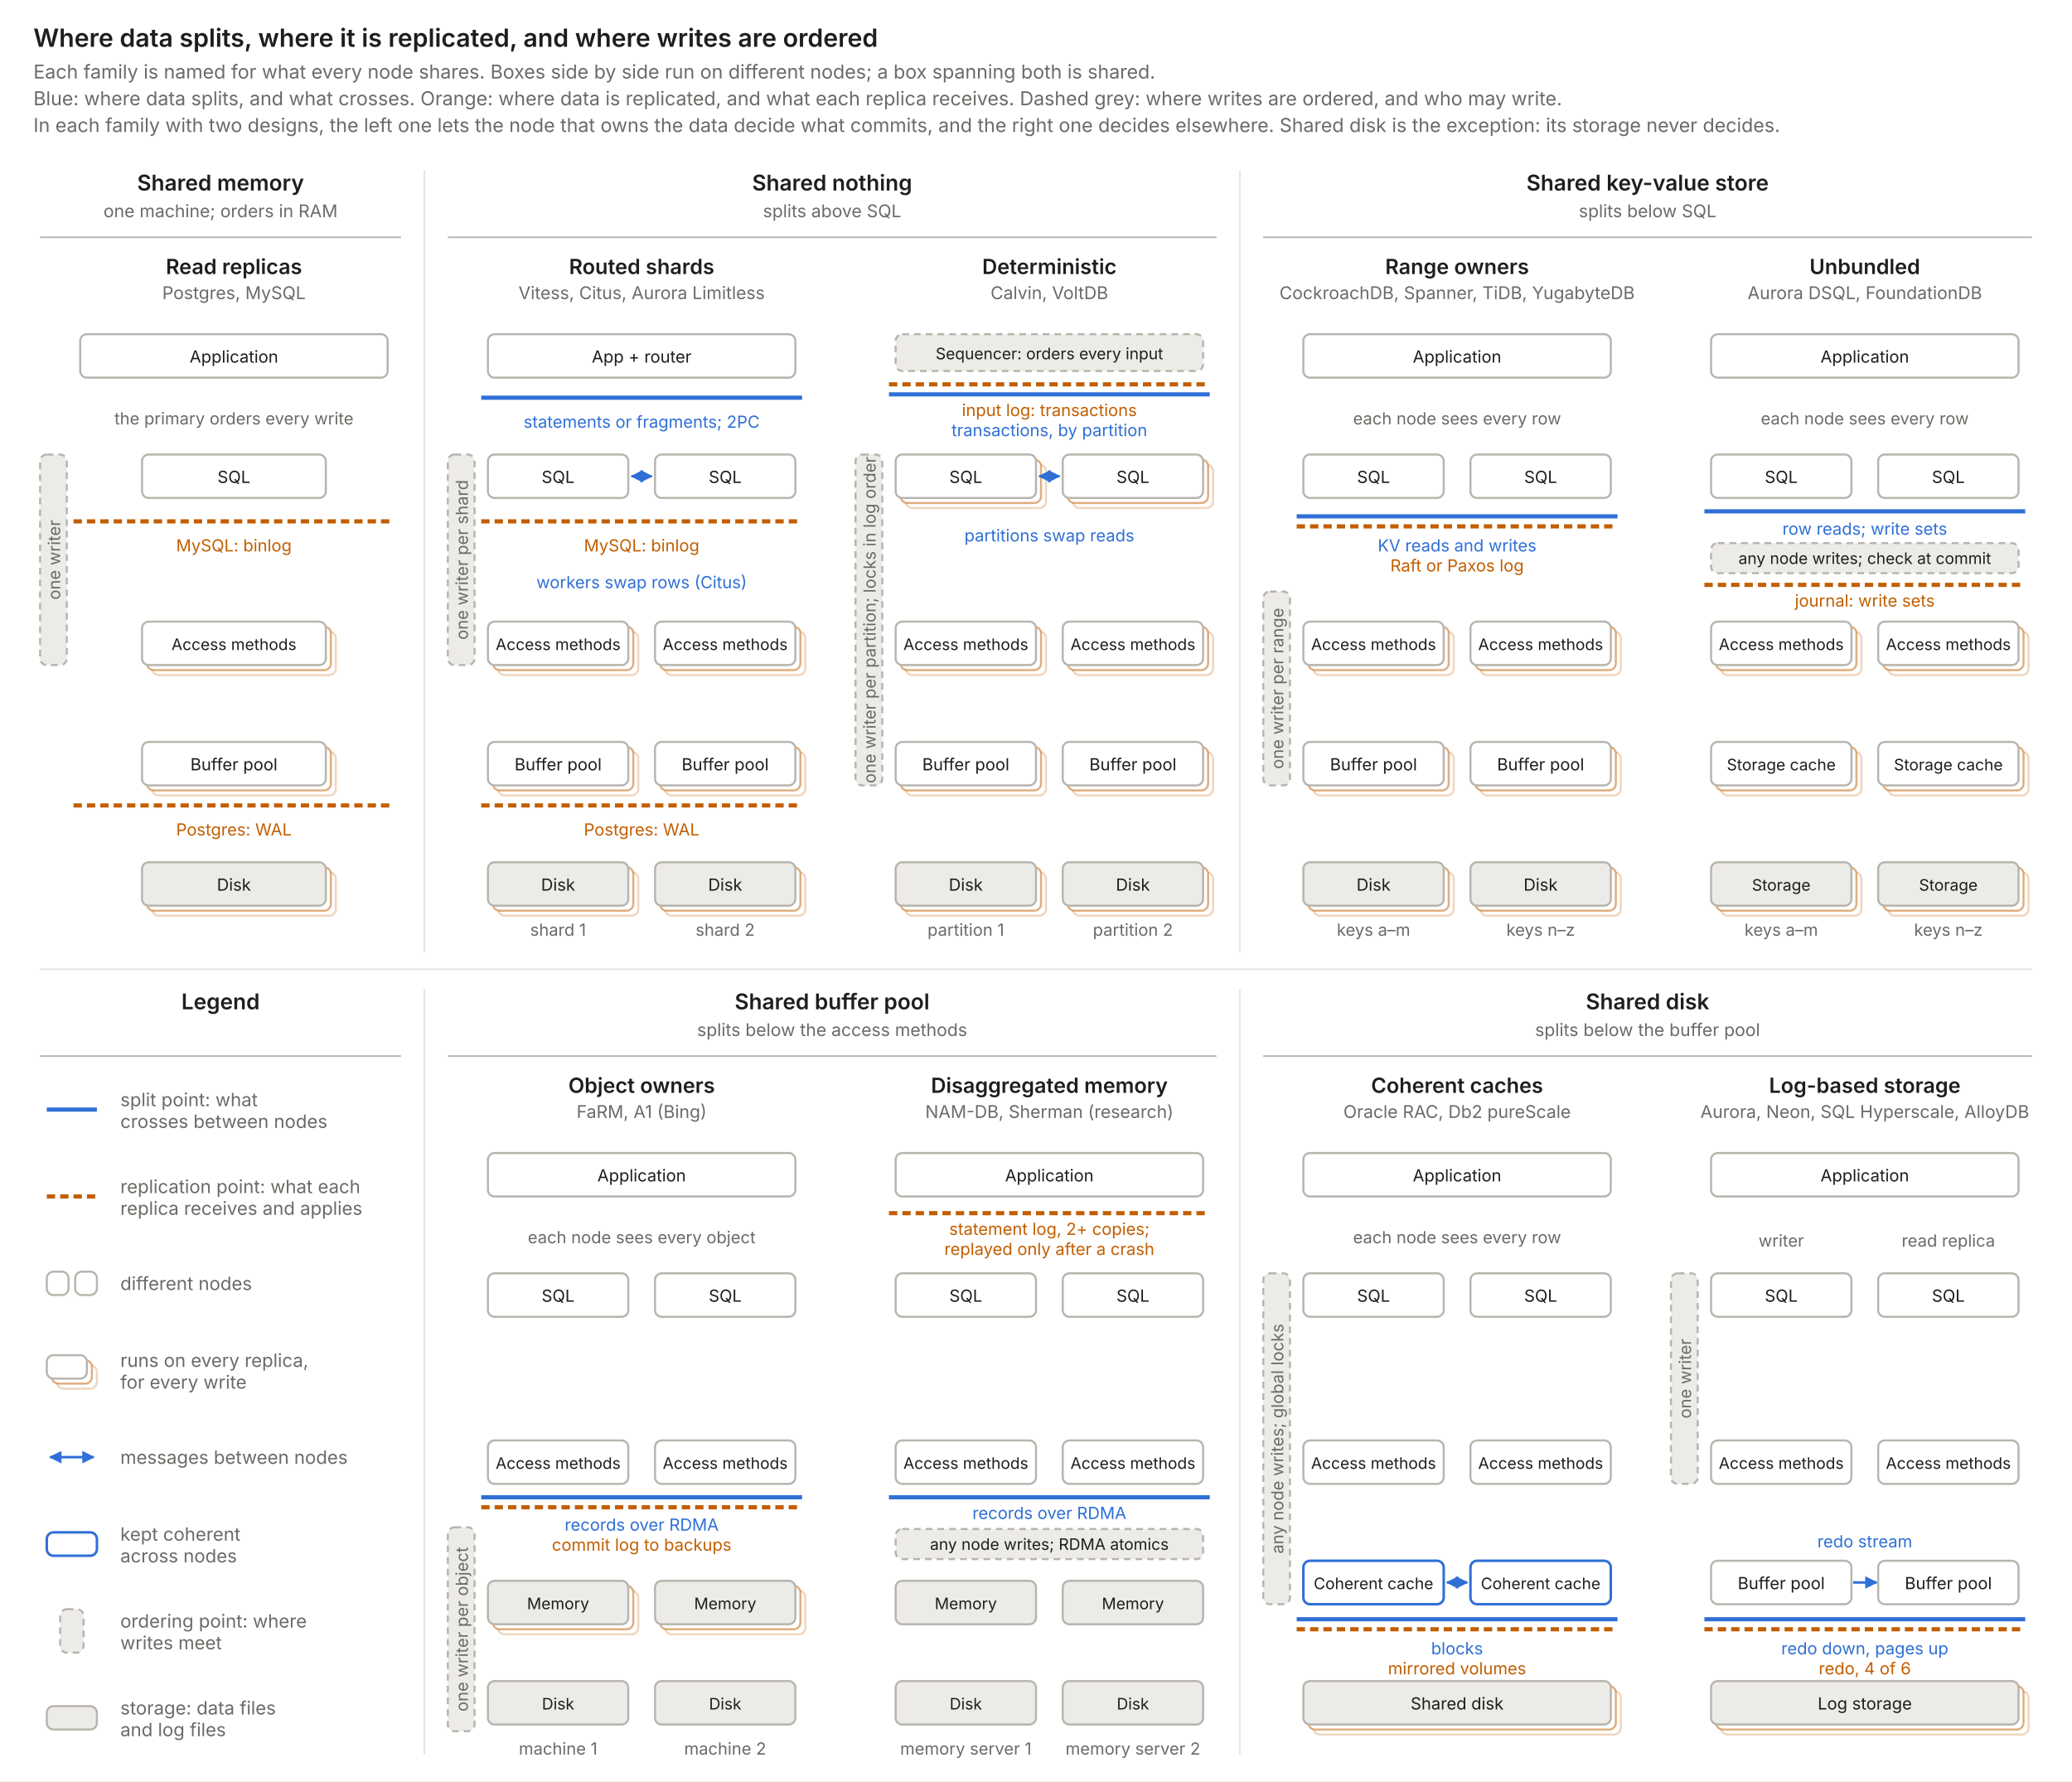
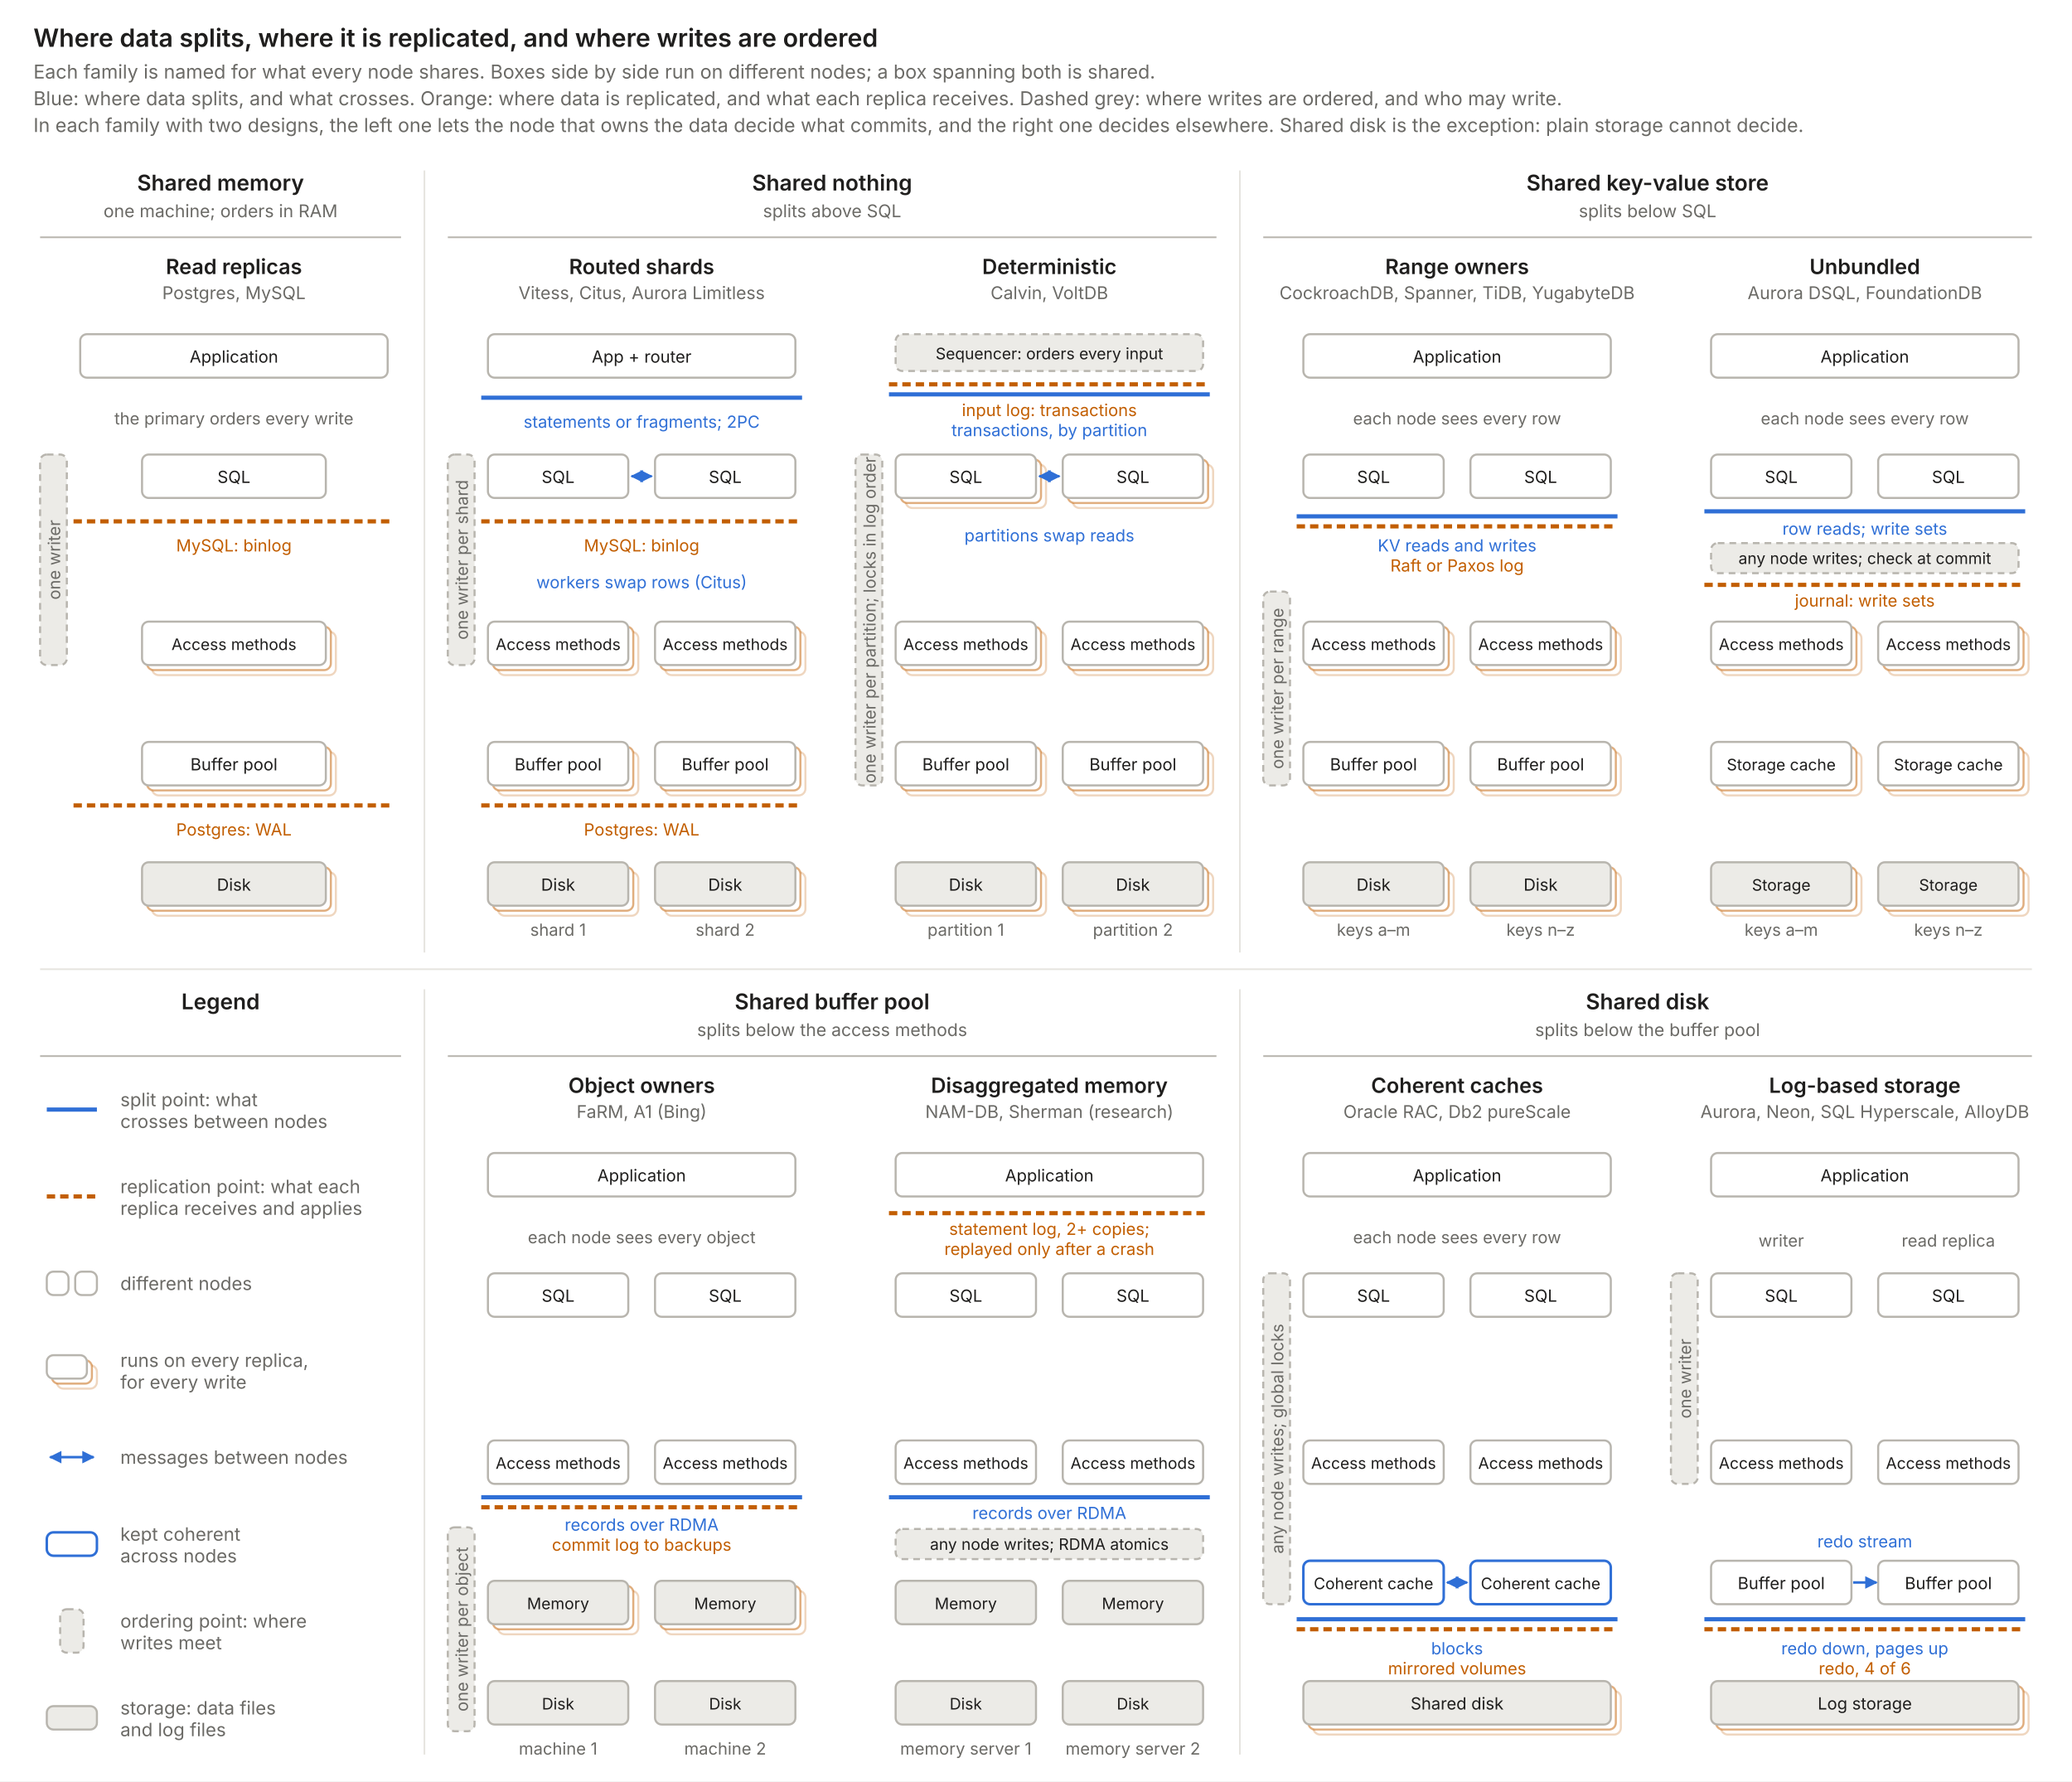
- <svg xmlns="http://www.w3.org/2000/svg" width="1240" height="1066" font-family="Inter, 'Helvetica Neue', Arial, sans-serif" viewBox="0 0 1240 1066" role="img" aria-label="Nine designs in five families: shared memory, shared nothing, shared key-value store, shared buffer pool, and shared disk, each drawn as one or two stacks of application, SQL, access methods, cache and disk. In every family but shared memory and shared disk, the left design lets the node that owns the data decide which transactions commit, and the right design moves that decision elsewhere. Shared disk storage never decides; its two designs differ in how many nodes do. Side-by-side boxes run on different nodes, spanning boxes are shared, and orange copies behind a box are replicas. Blue lines mark where data splits and what crosses; orange lines mark where data is replicated and what is sent; dashed grey marks where writes are ordered, which is where concurrency control runs, and who may write. In the deterministic design, Calvin, the orange line sits above the blue one: it copies its input log before it splits work among partitions." font-size="13">
+ <svg xmlns="http://www.w3.org/2000/svg" width="1240" height="1066" font-family="Inter, 'Helvetica Neue', Arial, sans-serif" viewBox="0 0 1240 1066" role="img" aria-label="Nine designs in five families: shared memory, shared nothing, shared key-value store, shared buffer pool, and shared disk, each drawn as one or two stacks of application, SQL, access methods, cache and disk. In every family but shared memory and shared disk, the left design lets the node that owns the data decide which transactions commit, and the right design moves that decision elsewhere. Plain shared-disk storage cannot decide, so its two designs differ in how many nodes do. Side-by-side boxes run on different nodes, spanning boxes are shared, and orange copies behind a box are replicas. Blue lines mark where data splits and what crosses; orange lines mark where data is replicated and what is sent; dashed grey marks where writes are ordered, which is where concurrency control runs, and who may write. In the deterministic design, Calvin, the orange line sits above the blue one: it copies its input log before it splits work among partitions." font-size="13">
  <rect width="100%" height="100%" fill="#ffffff" />
  <defs>
    <marker id="nc-arrow" viewBox="0 0 10 10" refX="9" refY="5" markerWidth="5" markerHeight="5" orient="auto-start-reverse">
      <path d="M0 0L10 5L0 10z" fill="#2f6fd6" />
    </marker>
  </defs>
  <text x="20" y="28" text-anchor="start" font-size="15" font-weight="600" fill="#1f1e1d">Where data splits, where it is replicated, and where writes are ordered</text>
  <text x="20" y="47" text-anchor="start" font-size="11.5" font-weight="400" fill="#6b6a66">Each family is named for what every node shares. Boxes side by side run on different nodes; a box spanning both is shared.</text>
  <text x="20" y="63" text-anchor="start" font-size="11.5" font-weight="400" fill="#6b6a66">Blue: where data splits, and what crosses. Orange: where data is replicated, and what each replica receives. Dashed grey: where writes are ordered, and who may write.</text>
-   <text x="20" y="79" text-anchor="start" font-size="11.5" font-weight="400" fill="#6b6a66">In each family with two designs, the left one lets the node that owns the data decide what commits, and the right one decides elsewhere. Shared disk is the exception: its storage never decides.</text>
+   <text x="20" y="79" text-anchor="start" font-size="11.5" font-weight="400" fill="#6b6a66">In each family with two designs, the left one lets the node that owns the data decide what commits, and the right one decides elsewhere. Shared disk is the exception: plain storage cannot decide.</text>
  <g transform="translate(0 14)">
    <g transform="translate(0 0)">
      <text x="140" y="150" text-anchor="middle" font-size="12.5" font-weight="600" fill="#1f1e1d">Read replicas</text>
      <text x="140" y="165" text-anchor="middle" font-size="10.5" font-weight="400" fill="#6b6a66">Postgres, MySQL</text>
      <rect x="48" y="186" width="184" height="26" rx="4" fill="#ffffff" stroke="#b8b5ae" stroke-width="1.25" />
      <text x="140.0" y="203" text-anchor="middle" font-size="10" font-weight="400" fill="#1f1e1d">Application</text>
      <rect x="85" y="258" width="110" height="26" rx="4" fill="#ffffff" stroke="#b8b5ae" stroke-width="1.25" />
      <text x="140.0" y="275" text-anchor="middle" font-size="10" font-weight="400" fill="#1f1e1d">SQL</text>
      <rect x="91" y="364" width="110" height="26" rx="4" fill="#ffffff" stroke="#c25e00" stroke-width="1.25" stroke-opacity="0.25" />
      <rect x="88" y="361" width="110" height="26" rx="4" fill="#ffffff" stroke="#c25e00" stroke-width="1.25" stroke-opacity="0.5" />
      <rect x="85" y="358" width="110" height="26" rx="4" fill="#ffffff" stroke="#b8b5ae" stroke-width="1.25" />
      <text x="140.0" y="375" text-anchor="middle" font-size="9.5" font-weight="400" fill="#1f1e1d">Access methods</text>
      <rect x="91" y="436" width="110" height="26" rx="4" fill="#ffffff" stroke="#c25e00" stroke-width="1.25" stroke-opacity="0.25" />
      <rect x="88" y="433" width="110" height="26" rx="4" fill="#ffffff" stroke="#c25e00" stroke-width="1.25" stroke-opacity="0.5" />
      <rect x="85" y="430" width="110" height="26" rx="4" fill="#ffffff" stroke="#b8b5ae" stroke-width="1.25" />
      <text x="140.0" y="447" text-anchor="middle" font-size="10" font-weight="400" fill="#1f1e1d">Buffer pool</text>
      <rect x="91" y="508" width="110" height="26" rx="4" fill="#ffffff" stroke="#c25e00" stroke-width="1.25" stroke-opacity="0.25" />
      <rect x="88" y="505" width="110" height="26" rx="4" fill="#ffffff" stroke="#c25e00" stroke-width="1.25" stroke-opacity="0.5" />
      <rect x="85" y="502" width="110" height="26" rx="4" fill="#ecebe7" stroke="#b8b5ae" stroke-width="1.25" />
      <text x="140.0" y="519" text-anchor="middle" font-size="10" font-weight="400" fill="#1f1e1d">Disk</text>
      <text x="140" y="240" text-anchor="middle" font-size="10" font-weight="400" fill="#6b6a66">the primary orders every write</text>
      <line x1="44" y1="468" x2="236" y2="468" stroke="#c25e00" stroke-width="2.5" stroke-dasharray="5 3" />
      <text x="140" y="486" text-anchor="middle" font-size="10" font-weight="400" fill="#c25e00">Postgres: WAL</text>
      <rect x="24" y="258" width="16" height="126" rx="4" fill="#ecebe7" stroke="#b8b5ae" stroke-width="1.25" stroke-dasharray="4 3" />
      <text x="36" y="321.0" text-anchor="middle" font-size="10" font-weight="400" fill="#6b6a66" transform="rotate(-90 36 321.0)">one writer</text>
      <line x1="44" y1="298" x2="236" y2="298" stroke="#c25e00" stroke-width="2.5" stroke-dasharray="5 3" />
      <text x="140" y="316" text-anchor="middle" font-size="10" font-weight="400" fill="#c25e00">MySQL: binlog</text>
    </g>
    <g transform="translate(0 0)">
      <text x="384" y="150" text-anchor="middle" font-size="12.5" font-weight="600" fill="#1f1e1d">Routed shards</text>
      <text x="384" y="165" text-anchor="middle" font-size="10.5" font-weight="400" fill="#6b6a66">Vitess, Citus, Aurora Limitless</text>
      <rect x="292" y="186" width="184" height="26" rx="4" fill="#ffffff" stroke="#b8b5ae" stroke-width="1.25" />
      <text x="384.0" y="203" text-anchor="middle" font-size="10" font-weight="400" fill="#1f1e1d">App + router</text>
      <rect x="292" y="258" width="84" height="26" rx="4" fill="#ffffff" stroke="#b8b5ae" stroke-width="1.25" />
      <text x="334.0" y="275" text-anchor="middle" font-size="10" font-weight="400" fill="#1f1e1d">SQL</text>
      <rect x="392" y="258" width="84" height="26" rx="4" fill="#ffffff" stroke="#b8b5ae" stroke-width="1.25" />
      <text x="434.0" y="275" text-anchor="middle" font-size="10" font-weight="400" fill="#1f1e1d">SQL</text>
      <rect x="298" y="364" width="84" height="26" rx="4" fill="#ffffff" stroke="#c25e00" stroke-width="1.25" stroke-opacity="0.25" />
      <rect x="295" y="361" width="84" height="26" rx="4" fill="#ffffff" stroke="#c25e00" stroke-width="1.25" stroke-opacity="0.5" />
      <rect x="292" y="358" width="84" height="26" rx="4" fill="#ffffff" stroke="#b8b5ae" stroke-width="1.25" />
      <text x="334.0" y="375" text-anchor="middle" font-size="9.5" font-weight="400" fill="#1f1e1d">Access methods</text>
      <rect x="398" y="364" width="84" height="26" rx="4" fill="#ffffff" stroke="#c25e00" stroke-width="1.25" stroke-opacity="0.25" />
      <rect x="395" y="361" width="84" height="26" rx="4" fill="#ffffff" stroke="#c25e00" stroke-width="1.25" stroke-opacity="0.5" />
      <rect x="392" y="358" width="84" height="26" rx="4" fill="#ffffff" stroke="#b8b5ae" stroke-width="1.25" />
      <text x="434.0" y="375" text-anchor="middle" font-size="9.5" font-weight="400" fill="#1f1e1d">Access methods</text>
      <rect x="298" y="436" width="84" height="26" rx="4" fill="#ffffff" stroke="#c25e00" stroke-width="1.25" stroke-opacity="0.25" />
      <rect x="295" y="433" width="84" height="26" rx="4" fill="#ffffff" stroke="#c25e00" stroke-width="1.25" stroke-opacity="0.5" />
      <rect x="292" y="430" width="84" height="26" rx="4" fill="#ffffff" stroke="#b8b5ae" stroke-width="1.25" />
      <text x="334.0" y="447" text-anchor="middle" font-size="10" font-weight="400" fill="#1f1e1d">Buffer pool</text>
      <rect x="398" y="436" width="84" height="26" rx="4" fill="#ffffff" stroke="#c25e00" stroke-width="1.25" stroke-opacity="0.25" />
      <rect x="395" y="433" width="84" height="26" rx="4" fill="#ffffff" stroke="#c25e00" stroke-width="1.25" stroke-opacity="0.5" />
      <rect x="392" y="430" width="84" height="26" rx="4" fill="#ffffff" stroke="#b8b5ae" stroke-width="1.25" />
      <text x="434.0" y="447" text-anchor="middle" font-size="10" font-weight="400" fill="#1f1e1d">Buffer pool</text>
      <rect x="298" y="508" width="84" height="26" rx="4" fill="#ffffff" stroke="#c25e00" stroke-width="1.25" stroke-opacity="0.25" />
      <rect x="295" y="505" width="84" height="26" rx="4" fill="#ffffff" stroke="#c25e00" stroke-width="1.25" stroke-opacity="0.5" />
      <rect x="292" y="502" width="84" height="26" rx="4" fill="#ecebe7" stroke="#b8b5ae" stroke-width="1.25" />
      <text x="334.0" y="519" text-anchor="middle" font-size="10" font-weight="400" fill="#1f1e1d">Disk</text>
      <rect x="398" y="508" width="84" height="26" rx="4" fill="#ffffff" stroke="#c25e00" stroke-width="1.25" stroke-opacity="0.25" />
      <rect x="395" y="505" width="84" height="26" rx="4" fill="#ffffff" stroke="#c25e00" stroke-width="1.25" stroke-opacity="0.5" />
      <rect x="392" y="502" width="84" height="26" rx="4" fill="#ecebe7" stroke="#b8b5ae" stroke-width="1.25" />
      <text x="434.0" y="519" text-anchor="middle" font-size="10" font-weight="400" fill="#1f1e1d">Disk</text>
      <text x="334" y="546" text-anchor="middle" font-size="10" font-weight="400" fill="#6b6a66">shard 1</text>
      <text x="434" y="546" text-anchor="middle" font-size="10" font-weight="400" fill="#6b6a66">shard 2</text>
      <line x1="288" y1="224" x2="480" y2="224" stroke="#2f6fd6" stroke-width="2.5" />
      <text x="384" y="242" text-anchor="middle" font-size="10" font-weight="400" fill="#2f6fd6">statements or fragments; 2PC</text>
      <line x1="288" y1="298" x2="480" y2="298" stroke="#c25e00" stroke-width="2.5" stroke-dasharray="5 3" />
      <text x="384" y="316" text-anchor="middle" font-size="10" font-weight="400" fill="#c25e00">MySQL: binlog</text>
      <rect x="268" y="258" width="16" height="126" rx="4" fill="#ecebe7" stroke="#b8b5ae" stroke-width="1.25" stroke-dasharray="4 3" />
      <text x="280" y="321.0" text-anchor="middle" font-size="10" font-weight="400" fill="#6b6a66" transform="rotate(-90 280 321.0)">one writer per shard</text>
      <line x1="378" y1="271" x2="390" y2="271" stroke="#2f6fd6" stroke-width="1.5" marker-start="url(#nc-arrow)" marker-end="url(#nc-arrow)" />
      <text x="384" y="338" text-anchor="middle" font-size="10" font-weight="400" fill="#2f6fd6">workers swap rows (Citus)</text>
      <line x1="288" y1="468" x2="480" y2="468" stroke="#c25e00" stroke-width="2.5" stroke-dasharray="5 3" />
      <text x="384" y="486" text-anchor="middle" font-size="10" font-weight="400" fill="#c25e00">Postgres: WAL</text>
    </g>
    <text x="628" y="150" text-anchor="middle" font-size="12.5" font-weight="600" fill="#1f1e1d">Deterministic</text>
    <text x="628" y="165" text-anchor="middle" font-size="10.5" font-weight="400" fill="#6b6a66">Calvin, VoltDB</text>
    <rect x="536" y="186" width="184" height="22" rx="4" fill="#ecebe7" stroke="#b8b5ae" stroke-width="1.25" stroke-dasharray="4 3" />
    <text x="628" y="201" text-anchor="middle" font-size="9.5" font-weight="400" fill="#1f1e1d">Sequencer: orders every input</text>
    <line x1="532" y1="216" x2="724" y2="216" stroke="#c25e00" stroke-width="2.5" stroke-dasharray="5 3" />
    <line x1="532" y1="222" x2="724" y2="222" stroke="#2f6fd6" stroke-width="2.5" />
    <text x="628" y="235" text-anchor="middle" font-size="10" font-weight="400" fill="#c25e00">input log: transactions</text>
    <text x="628" y="247" text-anchor="middle" font-size="10" font-weight="400" fill="#2f6fd6">transactions, by partition</text>
    <rect x="542" y="264" width="84" height="26" rx="4" fill="#ffffff" stroke="#c25e00" stroke-width="1.25" stroke-opacity="0.25" />
    <rect x="539" y="261" width="84" height="26" rx="4" fill="#ffffff" stroke="#c25e00" stroke-width="1.25" stroke-opacity="0.5" />
    <rect x="536" y="258" width="84" height="26" rx="4" fill="#ffffff" stroke="#b8b5ae" stroke-width="1.25" />
    <text x="578" y="275" text-anchor="middle" font-size="10" font-weight="400" fill="#1f1e1d">SQL</text>
    <rect x="542" y="364" width="84" height="26" rx="4" fill="#ffffff" stroke="#c25e00" stroke-width="1.25" stroke-opacity="0.25" />
    <rect x="539" y="361" width="84" height="26" rx="4" fill="#ffffff" stroke="#c25e00" stroke-width="1.25" stroke-opacity="0.5" />
    <rect x="536" y="358" width="84" height="26" rx="4" fill="#ffffff" stroke="#b8b5ae" stroke-width="1.25" />
    <text x="578" y="375" text-anchor="middle" font-size="9.5" font-weight="400" fill="#1f1e1d">Access methods</text>
    <rect x="542" y="436" width="84" height="26" rx="4" fill="#ffffff" stroke="#c25e00" stroke-width="1.25" stroke-opacity="0.25" />
    <rect x="539" y="433" width="84" height="26" rx="4" fill="#ffffff" stroke="#c25e00" stroke-width="1.25" stroke-opacity="0.5" />
    <rect x="536" y="430" width="84" height="26" rx="4" fill="#ffffff" stroke="#b8b5ae" stroke-width="1.25" />
    <text x="578" y="447" text-anchor="middle" font-size="10" font-weight="400" fill="#1f1e1d">Buffer pool</text>
    <rect x="542" y="508" width="84" height="26" rx="4" fill="#ffffff" stroke="#c25e00" stroke-width="1.25" stroke-opacity="0.25" />
    <rect x="539" y="505" width="84" height="26" rx="4" fill="#ffffff" stroke="#c25e00" stroke-width="1.25" stroke-opacity="0.5" />
    <rect x="536" y="502" width="84" height="26" rx="4" fill="#ecebe7" stroke="#b8b5ae" stroke-width="1.25" />
    <text x="578" y="519" text-anchor="middle" font-size="10" font-weight="400" fill="#1f1e1d">Disk</text>
    <text x="578" y="546" text-anchor="middle" font-size="10" font-weight="400" fill="#6b6a66">partition 1</text>
    <rect x="642" y="264" width="84" height="26" rx="4" fill="#ffffff" stroke="#c25e00" stroke-width="1.25" stroke-opacity="0.25" />
    <rect x="639" y="261" width="84" height="26" rx="4" fill="#ffffff" stroke="#c25e00" stroke-width="1.25" stroke-opacity="0.5" />
    <rect x="636" y="258" width="84" height="26" rx="4" fill="#ffffff" stroke="#b8b5ae" stroke-width="1.25" />
    <text x="678" y="275" text-anchor="middle" font-size="10" font-weight="400" fill="#1f1e1d">SQL</text>
    <rect x="642" y="364" width="84" height="26" rx="4" fill="#ffffff" stroke="#c25e00" stroke-width="1.25" stroke-opacity="0.25" />
    <rect x="639" y="361" width="84" height="26" rx="4" fill="#ffffff" stroke="#c25e00" stroke-width="1.25" stroke-opacity="0.5" />
    <rect x="636" y="358" width="84" height="26" rx="4" fill="#ffffff" stroke="#b8b5ae" stroke-width="1.25" />
    <text x="678" y="375" text-anchor="middle" font-size="9.5" font-weight="400" fill="#1f1e1d">Access methods</text>
    <rect x="642" y="436" width="84" height="26" rx="4" fill="#ffffff" stroke="#c25e00" stroke-width="1.25" stroke-opacity="0.25" />
    <rect x="639" y="433" width="84" height="26" rx="4" fill="#ffffff" stroke="#c25e00" stroke-width="1.25" stroke-opacity="0.5" />
    <rect x="636" y="430" width="84" height="26" rx="4" fill="#ffffff" stroke="#b8b5ae" stroke-width="1.25" />
    <text x="678" y="447" text-anchor="middle" font-size="10" font-weight="400" fill="#1f1e1d">Buffer pool</text>
    <rect x="642" y="508" width="84" height="26" rx="4" fill="#ffffff" stroke="#c25e00" stroke-width="1.25" stroke-opacity="0.25" />
    <rect x="639" y="505" width="84" height="26" rx="4" fill="#ffffff" stroke="#c25e00" stroke-width="1.25" stroke-opacity="0.5" />
    <rect x="636" y="502" width="84" height="26" rx="4" fill="#ecebe7" stroke="#b8b5ae" stroke-width="1.25" />
    <text x="678" y="519" text-anchor="middle" font-size="10" font-weight="400" fill="#1f1e1d">Disk</text>
    <text x="678" y="546" text-anchor="middle" font-size="10" font-weight="400" fill="#6b6a66">partition 2</text>
    <line x1="622" y1="271" x2="634" y2="271" stroke="#2f6fd6" stroke-width="1.5" marker-start="url(#nc-arrow)" marker-end="url(#nc-arrow)" />
    <text x="628" y="310" text-anchor="middle" font-size="10" font-weight="400" fill="#2f6fd6">partitions swap reads</text>
    <rect x="512" y="258" width="16" height="198" rx="4" fill="#ecebe7" stroke="#b8b5ae" stroke-width="1.25" stroke-dasharray="4 3" />
    <text x="524" y="357" text-anchor="middle" font-size="10" font-weight="400" fill="#6b6a66" transform="rotate(-90 524 357)">one writer per partition; locks in log order</text>
    <g transform="translate(732 -490)">
      <g transform="translate(-488 490)">
        <text x="628" y="150" text-anchor="middle" font-size="12.5" font-weight="600" fill="#1f1e1d">Range owners</text>
        <text x="628" y="165" text-anchor="middle" font-size="10.5" font-weight="400" fill="#6b6a66">CockroachDB, Spanner, TiDB, YugabyteDB</text>
        <rect x="536" y="186" width="184" height="26" rx="4" fill="#ffffff" stroke="#b8b5ae" stroke-width="1.25" />
        <text x="628.0" y="203" text-anchor="middle" font-size="10" font-weight="400" fill="#1f1e1d">Application</text>
        <rect x="536" y="258" width="84" height="26" rx="4" fill="#ffffff" stroke="#b8b5ae" stroke-width="1.25" />
        <text x="578.0" y="275" text-anchor="middle" font-size="10" font-weight="400" fill="#1f1e1d">SQL</text>
        <rect x="636" y="258" width="84" height="26" rx="4" fill="#ffffff" stroke="#b8b5ae" stroke-width="1.25" />
        <text x="678.0" y="275" text-anchor="middle" font-size="10" font-weight="400" fill="#1f1e1d">SQL</text>
        <rect x="542" y="364" width="84" height="26" rx="4" fill="#ffffff" stroke="#c25e00" stroke-width="1.25" stroke-opacity="0.25" />
        <rect x="539" y="361" width="84" height="26" rx="4" fill="#ffffff" stroke="#c25e00" stroke-width="1.25" stroke-opacity="0.5" />
        <rect x="536" y="358" width="84" height="26" rx="4" fill="#ffffff" stroke="#b8b5ae" stroke-width="1.25" />
        <text x="578.0" y="375" text-anchor="middle" font-size="9.5" font-weight="400" fill="#1f1e1d">Access methods</text>
        <rect x="642" y="364" width="84" height="26" rx="4" fill="#ffffff" stroke="#c25e00" stroke-width="1.25" stroke-opacity="0.25" />
        <rect x="639" y="361" width="84" height="26" rx="4" fill="#ffffff" stroke="#c25e00" stroke-width="1.25" stroke-opacity="0.5" />
        <rect x="636" y="358" width="84" height="26" rx="4" fill="#ffffff" stroke="#b8b5ae" stroke-width="1.25" />
        <text x="678.0" y="375" text-anchor="middle" font-size="9.5" font-weight="400" fill="#1f1e1d">Access methods</text>
        <rect x="542" y="436" width="84" height="26" rx="4" fill="#ffffff" stroke="#c25e00" stroke-width="1.25" stroke-opacity="0.25" />
        <rect x="539" y="433" width="84" height="26" rx="4" fill="#ffffff" stroke="#c25e00" stroke-width="1.25" stroke-opacity="0.5" />
        <rect x="536" y="430" width="84" height="26" rx="4" fill="#ffffff" stroke="#b8b5ae" stroke-width="1.25" />
        <text x="578.0" y="447" text-anchor="middle" font-size="10" font-weight="400" fill="#1f1e1d">Buffer pool</text>
        <rect x="642" y="436" width="84" height="26" rx="4" fill="#ffffff" stroke="#c25e00" stroke-width="1.25" stroke-opacity="0.25" />
        <rect x="639" y="433" width="84" height="26" rx="4" fill="#ffffff" stroke="#c25e00" stroke-width="1.25" stroke-opacity="0.5" />
        <rect x="636" y="430" width="84" height="26" rx="4" fill="#ffffff" stroke="#b8b5ae" stroke-width="1.25" />
        <text x="678.0" y="447" text-anchor="middle" font-size="10" font-weight="400" fill="#1f1e1d">Buffer pool</text>
        <rect x="542" y="508" width="84" height="26" rx="4" fill="#ffffff" stroke="#c25e00" stroke-width="1.25" stroke-opacity="0.25" />
        <rect x="539" y="505" width="84" height="26" rx="4" fill="#ffffff" stroke="#c25e00" stroke-width="1.25" stroke-opacity="0.5" />
        <rect x="536" y="502" width="84" height="26" rx="4" fill="#ecebe7" stroke="#b8b5ae" stroke-width="1.25" />
        <text x="578.0" y="519" text-anchor="middle" font-size="10" font-weight="400" fill="#1f1e1d">Disk</text>
        <rect x="642" y="508" width="84" height="26" rx="4" fill="#ffffff" stroke="#c25e00" stroke-width="1.25" stroke-opacity="0.25" />
        <rect x="639" y="505" width="84" height="26" rx="4" fill="#ffffff" stroke="#c25e00" stroke-width="1.25" stroke-opacity="0.5" />
        <rect x="636" y="502" width="84" height="26" rx="4" fill="#ecebe7" stroke="#b8b5ae" stroke-width="1.25" />
        <text x="678.0" y="519" text-anchor="middle" font-size="10" font-weight="400" fill="#1f1e1d">Disk</text>
        <text x="578" y="546" text-anchor="middle" font-size="10" font-weight="400" fill="#6b6a66">keys a–m</text>
        <text x="678" y="546" text-anchor="middle" font-size="10" font-weight="400" fill="#6b6a66">keys n–z</text>
        <text x="628" y="240" text-anchor="middle" font-size="10" font-weight="400" fill="#6b6a66">each node sees every row</text>
        <line x1="532" y1="295" x2="724" y2="295" stroke="#2f6fd6" stroke-width="2.5" />
        <line x1="532" y1="301" x2="724" y2="301" stroke="#c25e00" stroke-width="2.5" stroke-dasharray="5 3" />
        <text x="628" y="316" text-anchor="middle" font-size="10" font-weight="400" fill="#2f6fd6">KV reads and writes</text>
        <text x="628" y="328" text-anchor="middle" font-size="10" font-weight="400" fill="#c25e00">Raft or Paxos log</text>
        <rect x="512" y="340" width="16" height="116" rx="4" fill="#ecebe7" stroke="#b8b5ae" stroke-width="1.25" stroke-dasharray="4 3" />
        <text x="524" y="398.0" text-anchor="middle" font-size="10" font-weight="400" fill="#6b6a66" transform="rotate(-90 524 398.0)">one writer per range</text>
      </g>
    </g>
    <g transform="translate(732 -490)">
      <g transform="translate(-244 60)">
        <text x="628" y="580" text-anchor="middle" font-size="12.5" font-weight="600" fill="#1f1e1d">Unbundled</text>
        <text x="628" y="595" text-anchor="middle" font-size="10.5" font-weight="400" fill="#6b6a66">Aurora DSQL, FoundationDB</text>
        <rect x="536" y="616" width="184" height="26" rx="4" fill="#ffffff" stroke="#b8b5ae" stroke-width="1.25" />
        <text x="628.0" y="633" text-anchor="middle" font-size="10" font-weight="400" fill="#1f1e1d">Application</text>
        <rect x="536" y="688" width="84" height="26" rx="4" fill="#ffffff" stroke="#b8b5ae" stroke-width="1.25" />
        <text x="578.0" y="705" text-anchor="middle" font-size="10" font-weight="400" fill="#1f1e1d">SQL</text>
        <rect x="636" y="688" width="84" height="26" rx="4" fill="#ffffff" stroke="#b8b5ae" stroke-width="1.25" />
        <text x="678.0" y="705" text-anchor="middle" font-size="10" font-weight="400" fill="#1f1e1d">SQL</text>
        <rect x="542" y="794" width="84" height="26" rx="4" fill="#ffffff" stroke="#c25e00" stroke-width="1.25" stroke-opacity="0.25" />
        <rect x="539" y="791" width="84" height="26" rx="4" fill="#ffffff" stroke="#c25e00" stroke-width="1.25" stroke-opacity="0.5" />
        <rect x="536" y="788" width="84" height="26" rx="4" fill="#ffffff" stroke="#b8b5ae" stroke-width="1.25" />
        <text x="578.0" y="805" text-anchor="middle" font-size="9.5" font-weight="400" fill="#1f1e1d">Access methods</text>
        <rect x="642" y="794" width="84" height="26" rx="4" fill="#ffffff" stroke="#c25e00" stroke-width="1.25" stroke-opacity="0.25" />
        <rect x="639" y="791" width="84" height="26" rx="4" fill="#ffffff" stroke="#c25e00" stroke-width="1.25" stroke-opacity="0.5" />
        <rect x="636" y="788" width="84" height="26" rx="4" fill="#ffffff" stroke="#b8b5ae" stroke-width="1.25" />
        <text x="678.0" y="805" text-anchor="middle" font-size="9.5" font-weight="400" fill="#1f1e1d">Access methods</text>
        <rect x="542" y="866" width="84" height="26" rx="4" fill="#ffffff" stroke="#c25e00" stroke-width="1.25" stroke-opacity="0.25" />
        <rect x="539" y="863" width="84" height="26" rx="4" fill="#ffffff" stroke="#c25e00" stroke-width="1.25" stroke-opacity="0.5" />
        <rect x="536" y="860" width="84" height="26" rx="4" fill="#ffffff" stroke="#b8b5ae" stroke-width="1.25" />
        <text x="578.0" y="877" text-anchor="middle" font-size="9.5" font-weight="400" fill="#1f1e1d">Storage cache</text>
        <rect x="642" y="866" width="84" height="26" rx="4" fill="#ffffff" stroke="#c25e00" stroke-width="1.25" stroke-opacity="0.25" />
        <rect x="639" y="863" width="84" height="26" rx="4" fill="#ffffff" stroke="#c25e00" stroke-width="1.25" stroke-opacity="0.5" />
        <rect x="636" y="860" width="84" height="26" rx="4" fill="#ffffff" stroke="#b8b5ae" stroke-width="1.25" />
        <text x="678.0" y="877" text-anchor="middle" font-size="9.5" font-weight="400" fill="#1f1e1d">Storage cache</text>
        <rect x="542" y="938" width="84" height="26" rx="4" fill="#ffffff" stroke="#c25e00" stroke-width="1.25" stroke-opacity="0.25" />
        <rect x="539" y="935" width="84" height="26" rx="4" fill="#ffffff" stroke="#c25e00" stroke-width="1.25" stroke-opacity="0.5" />
        <rect x="536" y="932" width="84" height="26" rx="4" fill="#ecebe7" stroke="#b8b5ae" stroke-width="1.25" />
        <text x="578.0" y="949" text-anchor="middle" font-size="9.5" font-weight="400" fill="#1f1e1d">Storage</text>
        <rect x="642" y="938" width="84" height="26" rx="4" fill="#ffffff" stroke="#c25e00" stroke-width="1.25" stroke-opacity="0.25" />
        <rect x="639" y="935" width="84" height="26" rx="4" fill="#ffffff" stroke="#c25e00" stroke-width="1.25" stroke-opacity="0.5" />
        <rect x="636" y="932" width="84" height="26" rx="4" fill="#ecebe7" stroke="#b8b5ae" stroke-width="1.25" />
        <text x="678.0" y="949" text-anchor="middle" font-size="9.5" font-weight="400" fill="#1f1e1d">Storage</text>
        <text x="578" y="976" text-anchor="middle" font-size="10" font-weight="400" fill="#6b6a66">keys a–m</text>
        <text x="678" y="976" text-anchor="middle" font-size="10" font-weight="400" fill="#6b6a66">keys n–z</text>
        <text x="628" y="670" text-anchor="middle" font-size="10" font-weight="400" fill="#6b6a66">each node sees every row</text>
        <line x1="532" y1="722" x2="724" y2="722" stroke="#2f6fd6" stroke-width="2.5" />
        <line x1="532" y1="766" x2="724" y2="766" stroke="#c25e00" stroke-width="2.5" stroke-dasharray="5 3" />
        <text x="628" y="736" text-anchor="middle" font-size="10" font-weight="400" fill="#2f6fd6">row reads; write sets</text>
        <text x="628" y="779" text-anchor="middle" font-size="10" font-weight="400" fill="#c25e00">journal: write sets</text>
        <rect x="536" y="741" width="184" height="18" rx="4" fill="#ecebe7" stroke="#b8b5ae" stroke-width="1.25" stroke-dasharray="4 3" />
        <text x="628.0" y="753.5" text-anchor="middle" font-size="9.5" font-weight="400" fill="#1f1e1d">any node writes; check at commit</text>
      </g>
    </g>
    <g transform="translate(244 0)">
      <text x="140" y="640" text-anchor="middle" font-size="12.5" font-weight="600" fill="#1f1e1d">Object owners</text>
      <text x="140" y="655" text-anchor="middle" font-size="10.5" font-weight="400" fill="#6b6a66">FaRM, A1 (Bing)</text>
      <rect x="48" y="676" width="184" height="26" rx="4" fill="#ffffff" stroke="#b8b5ae" stroke-width="1.25" />
      <text x="140.0" y="693.0" text-anchor="middle" font-size="10" font-weight="400" fill="#1f1e1d">Application</text>
      <text x="140" y="730" text-anchor="middle" font-size="10" font-weight="400" fill="#6b6a66">each node sees every object</text>
      <rect x="48" y="748" width="84" height="26" rx="4" fill="#ffffff" stroke="#b8b5ae" stroke-width="1.25" />
      <text x="90.0" y="765.0" text-anchor="middle" font-size="10" font-weight="400" fill="#1f1e1d">SQL</text>
      <rect x="148" y="748" width="84" height="26" rx="4" fill="#ffffff" stroke="#b8b5ae" stroke-width="1.25" />
      <text x="190.0" y="765.0" text-anchor="middle" font-size="10" font-weight="400" fill="#1f1e1d">SQL</text>
      <rect x="48" y="848" width="84" height="26" rx="4" fill="#ffffff" stroke="#b8b5ae" stroke-width="1.25" />
      <text x="90.0" y="865.0" text-anchor="middle" font-size="9.5" font-weight="400" fill="#1f1e1d">Access methods</text>
      <rect x="148" y="848" width="84" height="26" rx="4" fill="#ffffff" stroke="#b8b5ae" stroke-width="1.25" />
      <text x="190.0" y="865.0" text-anchor="middle" font-size="9.5" font-weight="400" fill="#1f1e1d">Access methods</text>
      <line x1="44" y1="882" x2="236" y2="882" stroke="#2f6fd6" stroke-width="2.5" />
      <line x1="44" y1="888" x2="236" y2="888" stroke="#c25e00" stroke-width="2.5" stroke-dasharray="5 3" />
      <text x="140" y="902" text-anchor="middle" font-size="10" font-weight="400" fill="#2f6fd6">records over RDMA</text>
      <text x="140" y="914" text-anchor="middle" font-size="10" font-weight="400" fill="#c25e00">commit log to backups</text>
      <rect x="54" y="938" width="84" height="26" rx="4" fill="#ffffff" stroke="#c25e00" stroke-width="1.25" stroke-opacity="0.25" />
      <rect x="51" y="935" width="84" height="26" rx="4" fill="#ffffff" stroke="#c25e00" stroke-width="1.25" stroke-opacity="0.5" />
      <rect x="48" y="932" width="84" height="26" rx="4" fill="#ecebe7" stroke="#b8b5ae" stroke-width="1.25" />
      <text x="90.0" y="949.0" text-anchor="middle" font-size="9.5" font-weight="400" fill="#1f1e1d">Memory</text>
      <rect x="154" y="938" width="84" height="26" rx="4" fill="#ffffff" stroke="#c25e00" stroke-width="1.25" stroke-opacity="0.25" />
      <rect x="151" y="935" width="84" height="26" rx="4" fill="#ffffff" stroke="#c25e00" stroke-width="1.25" stroke-opacity="0.5" />
      <rect x="148" y="932" width="84" height="26" rx="4" fill="#ecebe7" stroke="#b8b5ae" stroke-width="1.25" />
      <text x="190.0" y="949.0" text-anchor="middle" font-size="9.5" font-weight="400" fill="#1f1e1d">Memory</text>
      <rect x="48" y="992" width="84" height="26" rx="4" fill="#ecebe7" stroke="#b8b5ae" stroke-width="1.25" />
      <text x="90.0" y="1009.0" text-anchor="middle" font-size="9.5" font-weight="400" fill="#1f1e1d">Disk</text>
      <rect x="148" y="992" width="84" height="26" rx="4" fill="#ecebe7" stroke="#b8b5ae" stroke-width="1.25" />
      <text x="190.0" y="1009.0" text-anchor="middle" font-size="9.5" font-weight="400" fill="#1f1e1d">Disk</text>
      <text x="90" y="1036" text-anchor="middle" font-size="10" font-weight="400" fill="#6b6a66">machine 1</text>
      <text x="190" y="1036" text-anchor="middle" font-size="10" font-weight="400" fill="#6b6a66">machine 2</text>
      <rect x="24" y="900" width="16" height="122" rx="4" fill="#ecebe7" stroke="#b8b5ae" stroke-width="1.25" stroke-dasharray="4 3" />
      <text x="36" y="961.0" text-anchor="middle" font-size="10" font-weight="400" fill="#6b6a66" transform="rotate(-90 36 961.0)">one writer per object</text>
    </g>
    <g>
      <text x="628" y="640" text-anchor="middle" font-size="12.5" font-weight="600" fill="#1f1e1d">Disaggregated memory</text>
      <text x="628" y="655" text-anchor="middle" font-size="10.5" font-weight="400" fill="#6b6a66">NAM-DB, Sherman (research)</text>
      <rect x="536" y="676" width="184" height="26" rx="4" fill="#ffffff" stroke="#b8b5ae" stroke-width="1.25" />
      <text x="628.0" y="693" text-anchor="middle" font-size="10" font-weight="400" fill="#1f1e1d">Application</text>
      <line x1="532" y1="712" x2="724" y2="712" stroke="#c25e00" stroke-width="2.5" stroke-dasharray="5 3" />
      <text x="628" y="725" text-anchor="middle" font-size="10" font-weight="400" fill="#c25e00">statement log, 2+ copies;</text>
      <text x="628" y="737" text-anchor="middle" font-size="10" font-weight="400" fill="#c25e00">replayed only after a crash</text>
      <rect x="536" y="748" width="84" height="26" rx="4" fill="#ffffff" stroke="#b8b5ae" stroke-width="1.25" />
      <text x="578.0" y="765" text-anchor="middle" font-size="10" font-weight="400" fill="#1f1e1d">SQL</text>
      <rect x="636" y="748" width="84" height="26" rx="4" fill="#ffffff" stroke="#b8b5ae" stroke-width="1.25" />
      <text x="678.0" y="765" text-anchor="middle" font-size="10" font-weight="400" fill="#1f1e1d">SQL</text>
      <rect x="536" y="848" width="84" height="26" rx="4" fill="#ffffff" stroke="#b8b5ae" stroke-width="1.25" />
      <text x="578.0" y="865" text-anchor="middle" font-size="9.5" font-weight="400" fill="#1f1e1d">Access methods</text>
      <rect x="636" y="848" width="84" height="26" rx="4" fill="#ffffff" stroke="#b8b5ae" stroke-width="1.25" />
      <text x="678.0" y="865" text-anchor="middle" font-size="9.5" font-weight="400" fill="#1f1e1d">Access methods</text>
      <line x1="532" y1="882" x2="724" y2="882" stroke="#2f6fd6" stroke-width="2.5" />
      <text x="628" y="895" text-anchor="middle" font-size="10" font-weight="400" fill="#2f6fd6">records over RDMA</text>
      <rect x="536" y="901" width="184" height="18" rx="4" fill="#ecebe7" stroke="#b8b5ae" stroke-width="1.25" stroke-dasharray="4 3" />
      <text x="628" y="913.5" text-anchor="middle" font-size="9.5" font-weight="400" fill="#1f1e1d">any node writes; RDMA atomics</text>
      <rect x="536" y="932" width="84" height="26" rx="4" fill="#ecebe7" stroke="#b8b5ae" stroke-width="1.25" />
      <text x="578.0" y="949" text-anchor="middle" font-size="9.5" font-weight="400" fill="#1f1e1d">Memory</text>
      <rect x="636" y="932" width="84" height="26" rx="4" fill="#ecebe7" stroke="#b8b5ae" stroke-width="1.25" />
      <text x="678.0" y="949" text-anchor="middle" font-size="9.5" font-weight="400" fill="#1f1e1d">Memory</text>
      <rect x="536" y="992" width="84" height="26" rx="4" fill="#ecebe7" stroke="#b8b5ae" stroke-width="1.25" />
      <text x="578.0" y="1009" text-anchor="middle" font-size="9.5" font-weight="400" fill="#1f1e1d">Disk</text>
      <rect x="636" y="992" width="84" height="26" rx="4" fill="#ecebe7" stroke="#b8b5ae" stroke-width="1.25" />
      <text x="678.0" y="1009" text-anchor="middle" font-size="9.5" font-weight="400" fill="#1f1e1d">Disk</text>
      <text x="578" y="1036" text-anchor="middle" font-size="10" font-weight="400" fill="#6b6a66">memory server 1</text>
      <text x="678" y="1036" text-anchor="middle" font-size="10" font-weight="400" fill="#6b6a66">memory server 2</text>
    </g>
    <g transform="translate(0 490)">
      <text x="872" y="150" text-anchor="middle" font-size="12.5" font-weight="600" fill="#1f1e1d">Coherent caches</text>
      <text x="872" y="165" text-anchor="middle" font-size="10.5" font-weight="400" fill="#6b6a66">Oracle RAC, Db2 pureScale</text>
      <rect x="780" y="186" width="184" height="26" rx="4" fill="#ffffff" stroke="#b8b5ae" stroke-width="1.25" />
      <text x="872.0" y="203" text-anchor="middle" font-size="10" font-weight="400" fill="#1f1e1d">Application</text>
      <rect x="780" y="258" width="84" height="26" rx="4" fill="#ffffff" stroke="#b8b5ae" stroke-width="1.25" />
      <text x="822.0" y="275" text-anchor="middle" font-size="10" font-weight="400" fill="#1f1e1d">SQL</text>
      <rect x="880" y="258" width="84" height="26" rx="4" fill="#ffffff" stroke="#b8b5ae" stroke-width="1.25" />
      <text x="922.0" y="275" text-anchor="middle" font-size="10" font-weight="400" fill="#1f1e1d">SQL</text>
      <rect x="780" y="358" width="84" height="26" rx="4" fill="#ffffff" stroke="#b8b5ae" stroke-width="1.25" />
      <text x="822.0" y="375" text-anchor="middle" font-size="9.5" font-weight="400" fill="#1f1e1d">Access methods</text>
      <rect x="880" y="358" width="84" height="26" rx="4" fill="#ffffff" stroke="#b8b5ae" stroke-width="1.25" />
      <text x="922.0" y="375" text-anchor="middle" font-size="9.5" font-weight="400" fill="#1f1e1d">Access methods</text>
      <rect x="780" y="430" width="84" height="26" rx="4" fill="#ffffff" stroke="#2f6fd6" stroke-width="1.5" />
      <text x="822.0" y="447" text-anchor="middle" font-size="9.5" font-weight="400" fill="#1f1e1d">Coherent cache</text>
      <rect x="880" y="430" width="84" height="26" rx="4" fill="#ffffff" stroke="#2f6fd6" stroke-width="1.5" />
      <text x="922.0" y="447" text-anchor="middle" font-size="9.5" font-weight="400" fill="#1f1e1d">Coherent cache</text>
      <rect x="786" y="508" width="184" height="26" rx="4" fill="#ffffff" stroke="#c25e00" stroke-width="1.25" stroke-opacity="0.25" />
      <rect x="783" y="505" width="184" height="26" rx="4" fill="#ffffff" stroke="#c25e00" stroke-width="1.25" stroke-opacity="0.5" />
      <rect x="780" y="502" width="184" height="26" rx="4" fill="#ecebe7" stroke="#b8b5ae" stroke-width="1.25" />
      <text x="872.0" y="519" text-anchor="middle" font-size="10" font-weight="400" fill="#1f1e1d">Shared disk</text>
      <line x1="866" y1="443" x2="878" y2="443" stroke="#2f6fd6" stroke-width="1.5" marker-start="url(#nc-arrow)" marker-end="url(#nc-arrow)" />
      <text x="872" y="240" text-anchor="middle" font-size="10" font-weight="400" fill="#6b6a66">each node sees every row</text>
      <line x1="776" y1="465" x2="968" y2="465" stroke="#2f6fd6" stroke-width="2.5" />
      <line x1="776" y1="471" x2="968" y2="471" stroke="#c25e00" stroke-width="2.5" stroke-dasharray="5 3" />
      <text x="872" y="486" text-anchor="middle" font-size="10" font-weight="400" fill="#2f6fd6">blocks</text>
      <text x="872" y="498" text-anchor="middle" font-size="10" font-weight="400" fill="#c25e00">mirrored volumes</text>
      <rect x="756" y="258" width="16" height="198" rx="4" fill="#ecebe7" stroke="#b8b5ae" stroke-width="1.25" stroke-dasharray="4 3" />
      <text x="768" y="357.0" text-anchor="middle" font-size="10" font-weight="400" fill="#6b6a66" transform="rotate(-90 768 357.0)">any node writes; global locks</text>
    </g>
    <g transform="translate(244 60)">
      <text x="872" y="580" text-anchor="middle" font-size="12.5" font-weight="600" fill="#1f1e1d">Log-based storage</text>
      <text x="872" y="595" text-anchor="middle" font-size="10.5" font-weight="400" fill="#6b6a66">Aurora, Neon, SQL Hyperscale, AlloyDB</text>
      <rect x="780" y="616" width="184" height="26" rx="4" fill="#ffffff" stroke="#b8b5ae" stroke-width="1.25" />
      <text x="872.0" y="633" text-anchor="middle" font-size="10" font-weight="400" fill="#1f1e1d">Application</text>
      <rect x="780" y="688" width="84" height="26" rx="4" fill="#ffffff" stroke="#b8b5ae" stroke-width="1.25" />
      <text x="822.0" y="705" text-anchor="middle" font-size="10" font-weight="400" fill="#1f1e1d">SQL</text>
      <rect x="880" y="688" width="84" height="26" rx="4" fill="#ffffff" stroke="#b8b5ae" stroke-width="1.25" />
      <text x="922.0" y="705" text-anchor="middle" font-size="10" font-weight="400" fill="#1f1e1d">SQL</text>
      <rect x="780" y="788" width="84" height="26" rx="4" fill="#ffffff" stroke="#b8b5ae" stroke-width="1.25" />
      <text x="822.0" y="805" text-anchor="middle" font-size="9.5" font-weight="400" fill="#1f1e1d">Access methods</text>
      <rect x="880" y="788" width="84" height="26" rx="4" fill="#ffffff" stroke="#b8b5ae" stroke-width="1.25" />
      <text x="922.0" y="805" text-anchor="middle" font-size="9.5" font-weight="400" fill="#1f1e1d">Access methods</text>
      <rect x="780" y="860" width="84" height="26" rx="4" fill="#ffffff" stroke="#b8b5ae" stroke-width="1.25" />
      <text x="822.0" y="877" text-anchor="middle" font-size="10" font-weight="400" fill="#1f1e1d">Buffer pool</text>
      <rect x="880" y="860" width="84" height="26" rx="4" fill="#ffffff" stroke="#b8b5ae" stroke-width="1.25" />
      <text x="922.0" y="877" text-anchor="middle" font-size="10" font-weight="400" fill="#1f1e1d">Buffer pool</text>
      <rect x="786" y="938" width="184" height="26" rx="4" fill="#ffffff" stroke="#c25e00" stroke-width="1.25" stroke-opacity="0.25" />
      <rect x="783" y="935" width="184" height="26" rx="4" fill="#ffffff" stroke="#c25e00" stroke-width="1.25" stroke-opacity="0.5" />
      <rect x="780" y="932" width="184" height="26" rx="4" fill="#ecebe7" stroke="#b8b5ae" stroke-width="1.25" />
      <text x="872.0" y="949" text-anchor="middle" font-size="10" font-weight="400" fill="#1f1e1d">Log storage</text>
      <text x="822" y="672" text-anchor="middle" font-size="10" font-weight="400" fill="#6b6a66">writer</text>
      <text x="922" y="672" text-anchor="middle" font-size="10" font-weight="400" fill="#6b6a66">read replica</text>
      <line x1="865" y1="873" x2="879" y2="873" stroke="#2f6fd6" stroke-width="1.5" marker-end="url(#nc-arrow)" />
      <text x="872" y="852" text-anchor="middle" font-size="10" font-weight="400" fill="#2f6fd6">redo stream</text>
      <line x1="776" y1="895" x2="968" y2="895" stroke="#2f6fd6" stroke-width="2.5" />
      <line x1="776" y1="901" x2="968" y2="901" stroke="#c25e00" stroke-width="2.5" stroke-dasharray="5 3" />
      <text x="872" y="916" text-anchor="middle" font-size="10" font-weight="400" fill="#2f6fd6">redo down, pages up</text>
      <text x="872" y="928" text-anchor="middle" font-size="10" font-weight="400" fill="#c25e00">redo, 4 of 6</text>
      <rect x="756" y="688" width="16" height="126" rx="4" fill="#ecebe7" stroke="#b8b5ae" stroke-width="1.25" stroke-dasharray="4 3" />
      <text x="768" y="751.0" text-anchor="middle" font-size="10" font-weight="400" fill="#6b6a66" transform="rotate(-90 768 751.0)">one writer</text>
    </g>
    <text x="132" y="100" text-anchor="middle" font-size="13" font-weight="600" fill="#1f1e1d">Shared memory</text>
    <text x="132" y="116" text-anchor="middle" font-size="10.5" font-weight="400" fill="#6b6a66">one machine; orders in RAM</text>
    <line x1="24" y1="128" x2="240" y2="128" stroke="#b8b5ae" stroke-width="1" />
    <text x="498" y="100" text-anchor="middle" font-size="13" font-weight="600" fill="#1f1e1d">Shared nothing</text>
    <text x="498" y="116" text-anchor="middle" font-size="10.5" font-weight="400" fill="#6b6a66">splits above SQL</text>
    <line x1="268" y1="128" x2="728" y2="128" stroke="#b8b5ae" stroke-width="1" />
    <text x="986" y="100" text-anchor="middle" font-size="13" font-weight="600" fill="#1f1e1d">Shared key-value store</text>
    <text x="986" y="116" text-anchor="middle" font-size="10.5" font-weight="400" fill="#6b6a66">splits below SQL</text>
    <line x1="756" y1="128" x2="1216" y2="128" stroke="#b8b5ae" stroke-width="1" />
    <text x="498" y="590" text-anchor="middle" font-size="13" font-weight="600" fill="#1f1e1d">Shared buffer pool</text>
    <text x="498" y="606" text-anchor="middle" font-size="10.5" font-weight="400" fill="#6b6a66">splits below the access methods</text>
    <line x1="268" y1="618" x2="728" y2="618" stroke="#b8b5ae" stroke-width="1" />
    <text x="986" y="590" text-anchor="middle" font-size="13" font-weight="600" fill="#1f1e1d">Shared disk</text>
    <text x="986" y="606" text-anchor="middle" font-size="10.5" font-weight="400" fill="#6b6a66">splits below the buffer pool</text>
    <line x1="756" y1="618" x2="1216" y2="618" stroke="#b8b5ae" stroke-width="1" />
    <text x="132" y="590" text-anchor="middle" font-size="13" font-weight="600" fill="#1f1e1d">Legend</text>
    <line x1="24" y1="618" x2="240" y2="618" stroke="#b8b5ae" stroke-width="1" />
    <line x1="254" y1="88" x2="254" y2="556" stroke="#e6e4df" stroke-width="1" />
    <line x1="742" y1="88" x2="742" y2="556" stroke="#e6e4df" stroke-width="1" />
    <line x1="254" y1="578" x2="254" y2="1036" stroke="#e6e4df" stroke-width="1" />
    <line x1="742" y1="578" x2="742" y2="1036" stroke="#e6e4df" stroke-width="1" />
    <line x1="24" y1="566" x2="1216" y2="566" stroke="#e6e4df" stroke-width="1" />
    <line x1="28" y1="650" x2="58" y2="650" stroke="#2f6fd6" stroke-width="2.5" />
    <text x="72" y="648" text-anchor="start" font-size="11" font-weight="400" fill="#6b6a66">split point: what</text>
    <text x="72" y="661" text-anchor="start" font-size="11" font-weight="400" fill="#6b6a66">crosses between nodes</text>
    <line x1="28" y1="702" x2="58" y2="702" stroke="#c25e00" stroke-width="2.5" stroke-dasharray="5 3" />
    <text x="72" y="700" text-anchor="start" font-size="11" font-weight="400" fill="#6b6a66">replication point: what each</text>
    <text x="72" y="713" text-anchor="start" font-size="11" font-weight="400" fill="#6b6a66">replica receives and applies</text>
    <rect x="28" y="747" width="13" height="14" rx="4" fill="#ffffff" stroke="#b8b5ae" stroke-width="1.25" />
    <rect x="45" y="747" width="13" height="14" rx="4" fill="#ffffff" stroke="#b8b5ae" stroke-width="1.25" />
    <text x="72" y="758" text-anchor="start" font-size="11" font-weight="400" fill="#6b6a66">different nodes</text>
    <rect x="34" y="803" width="24" height="14" rx="4" fill="#ffffff" stroke="#c25e00" stroke-width="1.25" stroke-opacity="0.25" />
    <rect x="31" y="800" width="24" height="14" rx="4" fill="#ffffff" stroke="#c25e00" stroke-width="1.25" stroke-opacity="0.5" />
    <rect x="28" y="797" width="24" height="14" rx="4" fill="#ffffff" stroke="#b8b5ae" stroke-width="1.25" />
    <text x="72" y="804" text-anchor="start" font-size="11" font-weight="400" fill="#6b6a66">runs on every replica,</text>
    <text x="72" y="817" text-anchor="start" font-size="11" font-weight="400" fill="#6b6a66">for every write</text>
    <line x1="30" y1="858" x2="56" y2="858" stroke="#2f6fd6" stroke-width="1.5" marker-start="url(#nc-arrow)" marker-end="url(#nc-arrow)" />
    <text x="72" y="862" text-anchor="start" font-size="11" font-weight="400" fill="#6b6a66">messages between nodes</text>
    <rect x="28" y="903" width="30" height="14" rx="4" fill="#ffffff" stroke="#2f6fd6" stroke-width="1.5" />
    <text x="72" y="908" text-anchor="start" font-size="11" font-weight="400" fill="#6b6a66">kept coherent</text>
    <text x="72" y="921" text-anchor="start" font-size="11" font-weight="400" fill="#6b6a66">across nodes</text>
    <rect x="36" y="949" width="14" height="26" rx="4" fill="#ecebe7" stroke="#b8b5ae" stroke-width="1.25" stroke-dasharray="4 3" />
    <text x="72" y="960" text-anchor="start" font-size="11" font-weight="400" fill="#6b6a66">ordering point: where</text>
    <text x="72" y="973" text-anchor="start" font-size="11" font-weight="400" fill="#6b6a66">writes meet</text>
    <rect x="28" y="1007" width="30" height="14" rx="4" fill="#ecebe7" stroke="#b8b5ae" stroke-width="1.25" />
    <text x="72" y="1012" text-anchor="start" font-size="11" font-weight="400" fill="#6b6a66">storage: data files</text>
    <text x="72" y="1025" text-anchor="start" font-size="11" font-weight="400" fill="#6b6a66">and log files</text>
  </g>
</svg>
